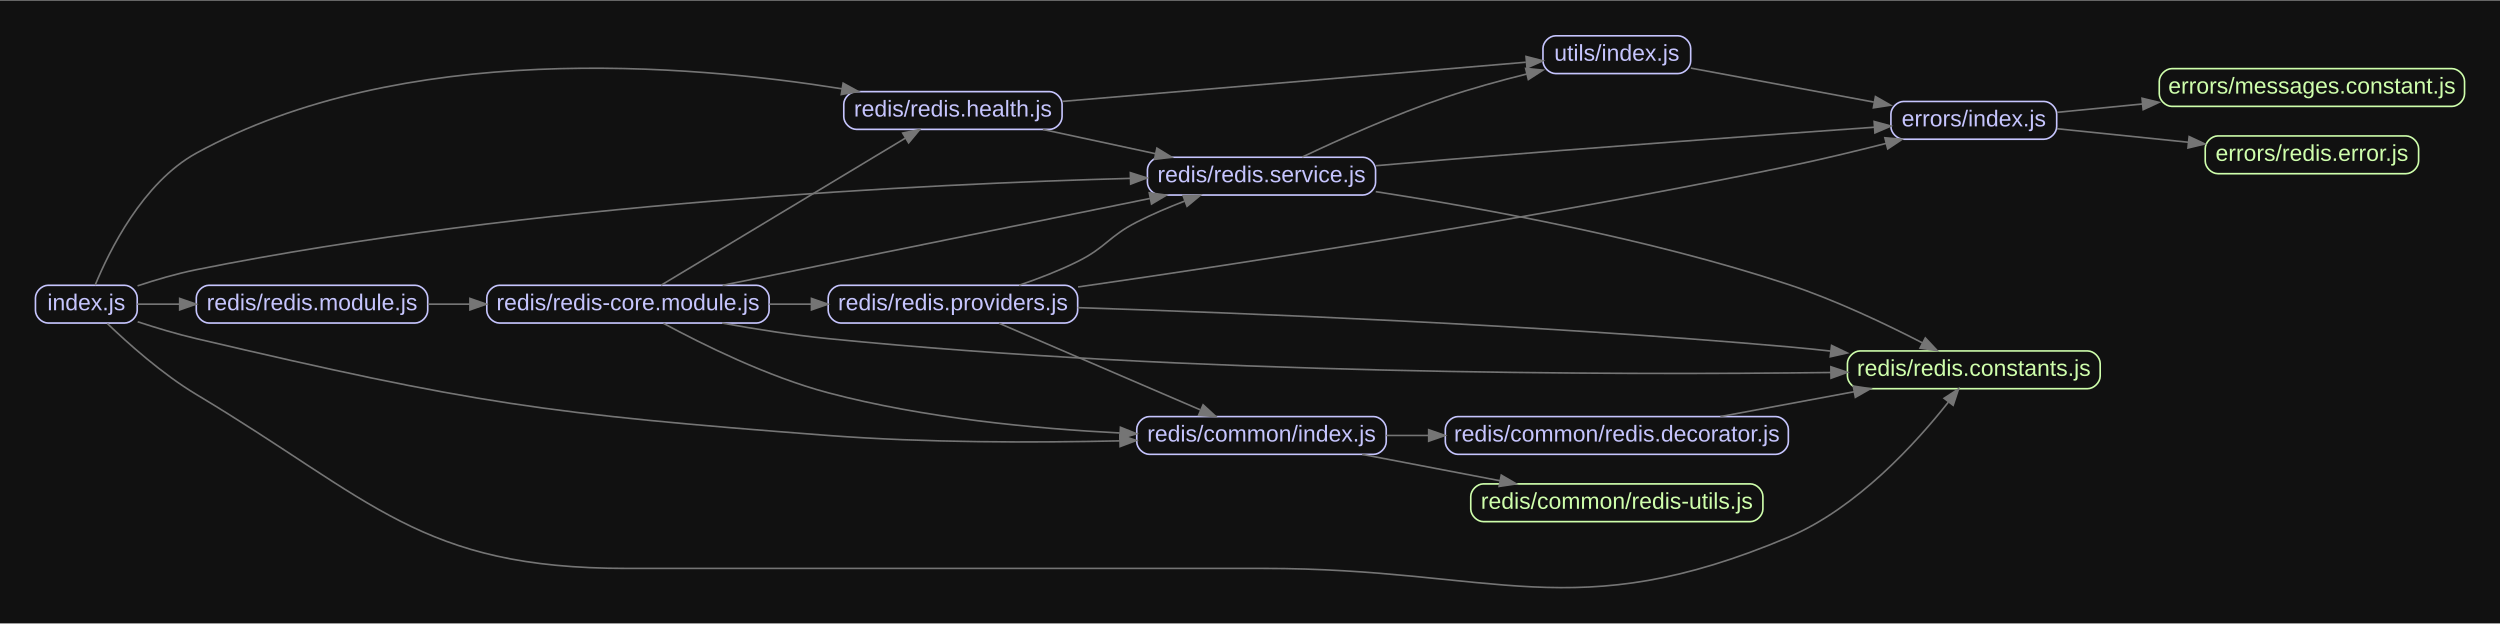
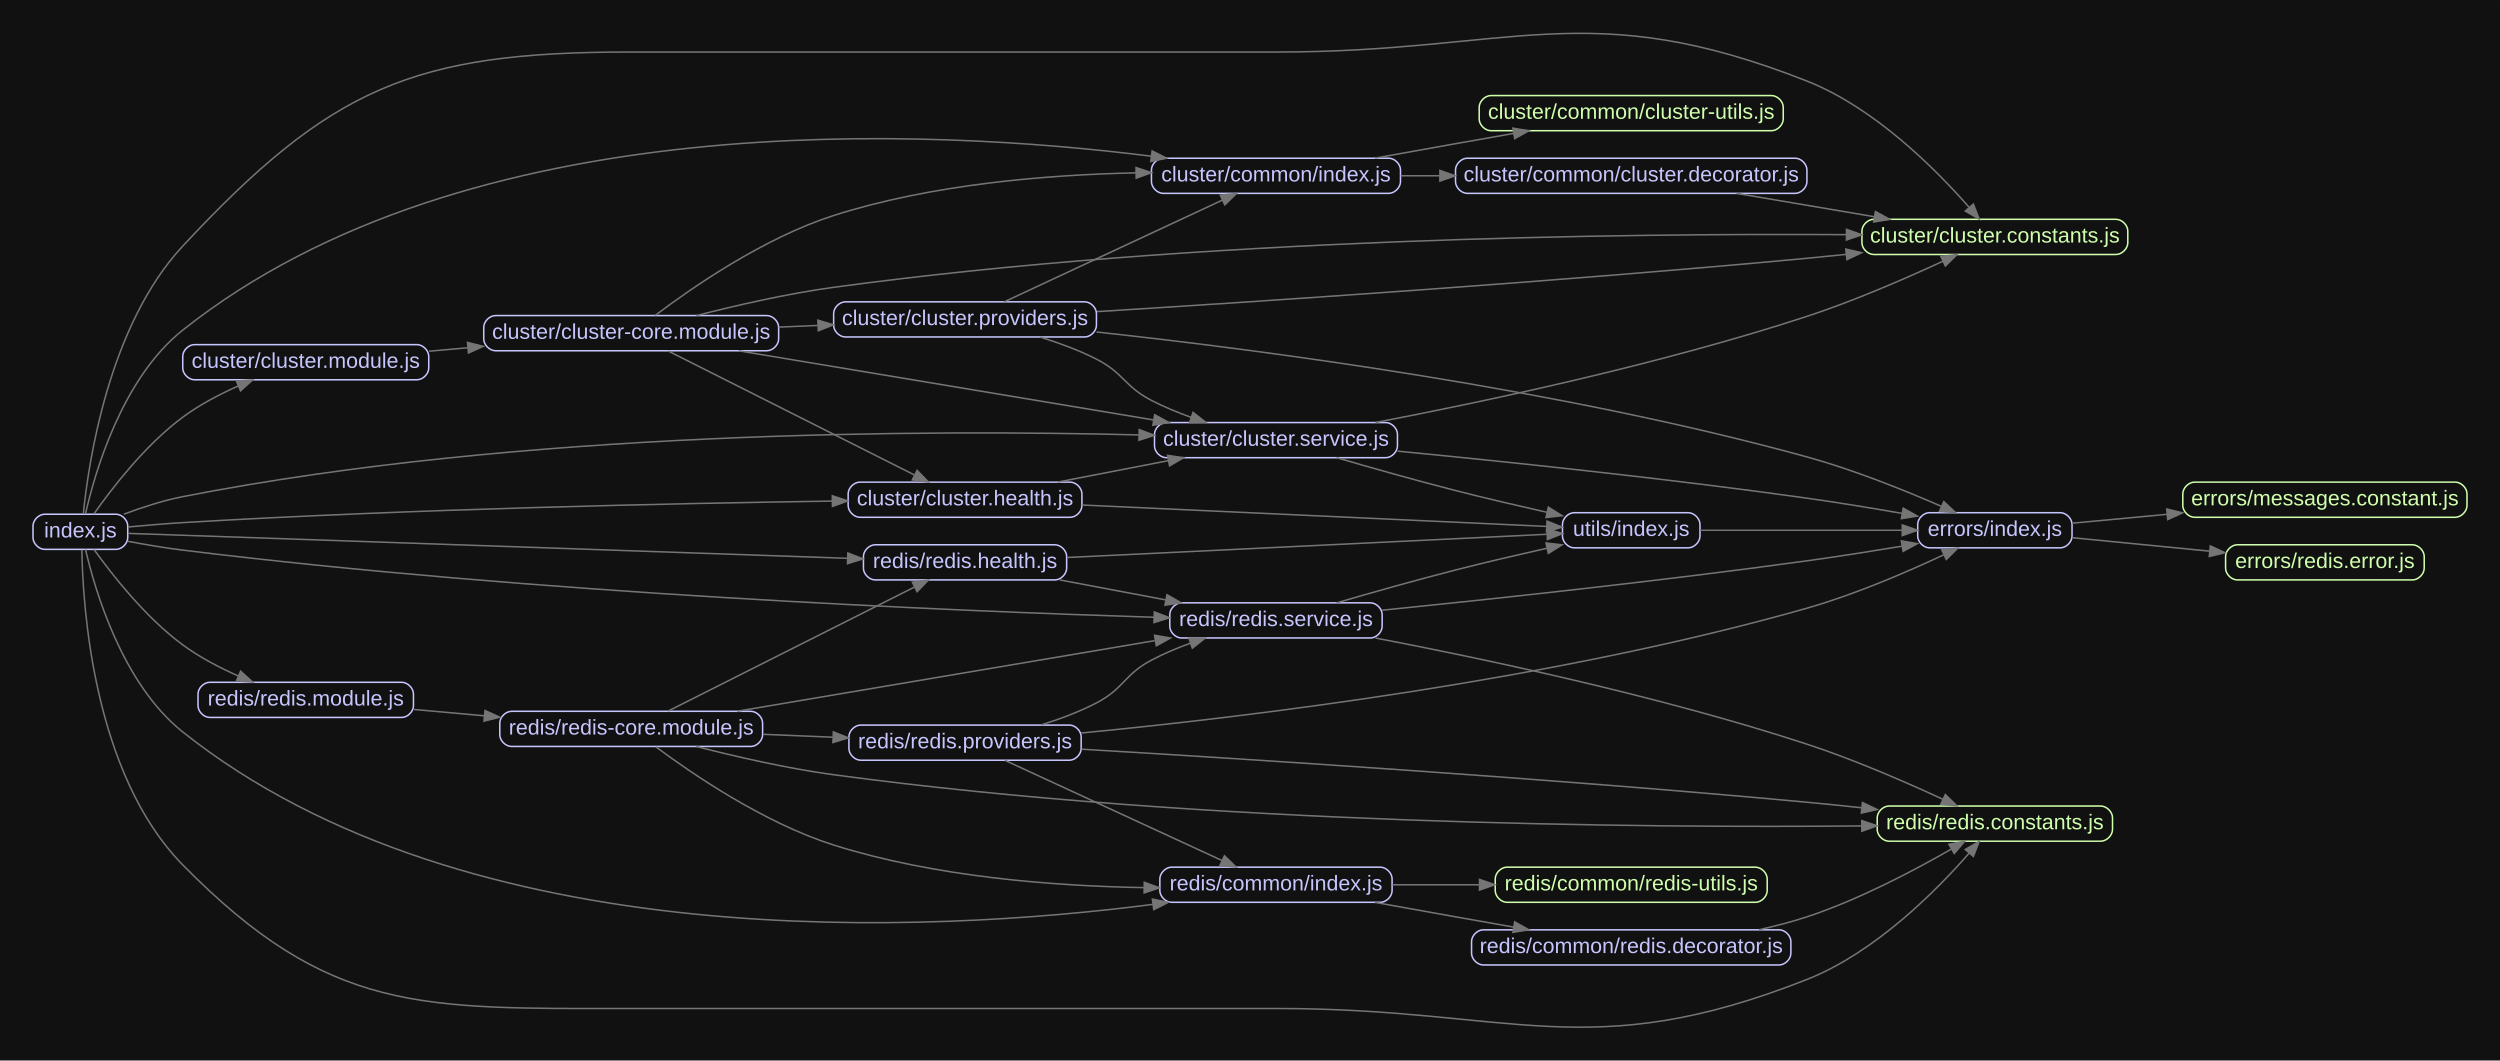
- <svg xmlns="http://www.w3.org/2000/svg" width="1523pt" height="380pt" viewBox="0.00 0.00 1523.20 379.61">
-   <g id="graph0" class="graph" transform="scale(1 1) rotate(0) translate(21.6 358.01)">
-     <polygon fill="#111111" stroke="transparent" points="-21.6,21.6 -21.6,-358.01 1501.6,-358.01 1501.6,21.6 -21.6,21.6" />
+ <svg xmlns="http://www.w3.org/2000/svg" width="1636pt" height="694pt" viewBox="0.00 0.00 1636.20 694.07">
+   <g id="graph0" class="graph" transform="scale(1 1) rotate(0) translate(21.6 672.47)">
+     <polygon fill="#111111" stroke="transparent" points="-21.6,21.6 -21.6,-672.47 1614.6,-672.47 1614.6,21.6 -21.6,21.6" />
    <g id="node1" class="node">
-       <path fill="none" stroke="#c6c5fe" d="M1223.83,-296.41C1223.83,-296.41 1138.17,-296.41 1138.17,-296.41 1134.33,-296.41 1130.5,-292.58 1130.5,-288.74 1130.5,-288.74 1130.5,-281.08 1130.5,-281.08 1130.5,-277.24 1134.33,-273.41 1138.17,-273.41 1138.17,-273.41 1223.83,-273.41 1223.83,-273.41 1227.67,-273.41 1231.5,-277.24 1231.5,-281.08 1231.5,-281.08 1231.5,-288.74 1231.5,-288.74 1231.5,-292.58 1227.67,-296.41 1223.83,-296.41" />
-       <text text-anchor="middle" x="1181" y="-281.21" font-family="Arial" font-size="14.00" fill="#c6c5fe">errors/index.js</text>
+       <path fill="none" stroke="#c6c5fe" d="M480.33,-465.93C480.33,-465.93 302.67,-465.93 302.67,-465.93 298.83,-465.93 295,-462.1 295,-458.27 295,-458.27 295,-450.6 295,-450.6 295,-446.77 298.83,-442.93 302.67,-442.93 302.67,-442.93 480.33,-442.93 480.33,-442.93 484.17,-442.93 488,-446.77 488,-450.6 488,-450.6 488,-458.27 488,-458.27 488,-462.1 484.17,-465.93 480.33,-465.93" />
+       <text text-anchor="middle" x="391.5" y="-450.73" font-family="Arial" font-size="14.00" fill="#c6c5fe">cluster/cluster-core.module.js</text>
    </g>
    <g id="node2" class="node">
-       <path fill="none" stroke="#cfffac" d="M1472.33,-316.41C1472.33,-316.41 1301.67,-316.41 1301.67,-316.41 1297.83,-316.41 1294,-312.58 1294,-308.74 1294,-308.74 1294,-301.08 1294,-301.08 1294,-297.24 1297.83,-293.41 1301.67,-293.41 1301.67,-293.41 1472.33,-293.41 1472.33,-293.41 1476.17,-293.41 1480,-297.24 1480,-301.08 1480,-301.08 1480,-308.74 1480,-308.74 1480,-312.58 1476.17,-316.41 1472.33,-316.41" />
-       <text text-anchor="middle" x="1387" y="-301.21" font-family="Arial" font-size="14.00" fill="#cfffac">errors/messages.constant.js</text>
+       <path fill="none" stroke="#cfffac" d="M1363.33,-528.93C1363.33,-528.93 1204.67,-528.93 1204.67,-528.93 1200.83,-528.93 1197,-525.1 1197,-521.27 1197,-521.27 1197,-513.6 1197,-513.6 1197,-509.77 1200.83,-505.93 1204.67,-505.93 1204.67,-505.93 1363.33,-505.93 1363.33,-505.93 1367.17,-505.93 1371,-509.77 1371,-513.6 1371,-513.6 1371,-521.27 1371,-521.27 1371,-525.1 1367.17,-528.93 1363.33,-528.93" />
+       <text text-anchor="middle" x="1284" y="-513.73" font-family="Arial" font-size="14.00" fill="#cfffac">cluster/cluster.constants.js</text>
    </g>
    <g id="edge1" class="edge">
-       <path fill="none" stroke="#757575" d="M1231.64,-289.78C1247.47,-291.33 1265.59,-293.1 1283.73,-294.88" />
-       <polygon fill="#757575" stroke="#757575" points="1283.5,-298.38 1293.8,-295.87 1284.19,-291.41 1283.5,-298.38" />
+       <path fill="none" stroke="#757575" d="M434.2,-465.94C459.88,-472.53 493.61,-480.29 524,-484.43 760.58,-516.68 1042.11,-519.82 1186.72,-518.9" />
+       <polygon fill="#757575" stroke="#757575" points="1186.91,-522.4 1196.89,-518.82 1186.86,-515.4 1186.91,-522.4" />
    </g>
    <g id="node3" class="node">
-       <path fill="none" stroke="#cfffac" d="M1444.33,-275.41C1444.33,-275.41 1329.67,-275.41 1329.67,-275.41 1325.83,-275.41 1322,-271.58 1322,-267.74 1322,-267.74 1322,-260.08 1322,-260.08 1322,-256.24 1325.83,-252.41 1329.67,-252.41 1329.67,-252.41 1444.33,-252.41 1444.33,-252.41 1448.17,-252.41 1452,-256.24 1452,-260.08 1452,-260.08 1452,-267.74 1452,-267.74 1452,-271.58 1448.17,-275.41 1444.33,-275.41" />
-       <text text-anchor="middle" x="1387" y="-260.21" font-family="Arial" font-size="14.00" fill="#cfffac">errors/redis.error.js</text>
+       <path fill="none" stroke="#c6c5fe" d="M678.83,-356.93C678.83,-356.93 541.17,-356.93 541.17,-356.93 537.33,-356.93 533.5,-353.1 533.5,-349.27 533.5,-349.27 533.5,-341.6 533.5,-341.6 533.5,-337.77 537.33,-333.93 541.17,-333.93 541.17,-333.93 678.83,-333.93 678.83,-333.93 682.67,-333.93 686.5,-337.77 686.5,-341.6 686.5,-341.6 686.5,-349.27 686.5,-349.27 686.5,-353.1 682.67,-356.93 678.83,-356.93" />
+       <text text-anchor="middle" x="610" y="-341.73" font-family="Arial" font-size="14.00" fill="#c6c5fe">cluster/cluster.health.js</text>
    </g>
    <g id="edge2" class="edge">
-       <path fill="none" stroke="#757575" d="M1231.64,-279.8C1255.7,-277.32 1285.08,-274.3 1311.73,-271.55" />
-       <polygon fill="#757575" stroke="#757575" points="1312.2,-275.02 1321.79,-270.52 1311.49,-268.06 1312.2,-275.02" />
+       <path fill="none" stroke="#757575" d="M415.67,-442.77C454.49,-423.22 532.75,-383.82 576.87,-361.61" />
+       <polygon fill="#757575" stroke="#757575" points="578.64,-364.64 586,-357.01 575.49,-358.38 578.64,-364.64" />
    </g>
    <g id="node4" class="node">
-       <path fill="none" stroke="#c6c5fe" d="M54.33,-184.41C54.33,-184.41 7.67,-184.41 7.67,-184.41 3.83,-184.41 0,-180.58 0,-176.74 0,-176.74 0,-169.08 0,-169.08 0,-165.24 3.83,-161.41 7.67,-161.41 7.67,-161.41 54.33,-161.41 54.33,-161.41 58.17,-161.41 62,-165.24 62,-169.08 62,-169.08 62,-176.74 62,-176.74 62,-180.58 58.17,-184.41 54.33,-184.41" />
-       <text text-anchor="middle" x="31" y="-169.21" font-family="Arial" font-size="14.00" fill="#c6c5fe">index.js</text>
+       <path fill="none" stroke="#c6c5fe" d="M688.33,-474.93C688.33,-474.93 531.67,-474.93 531.67,-474.93 527.83,-474.93 524,-471.1 524,-467.27 524,-467.27 524,-459.6 524,-459.6 524,-455.77 527.83,-451.93 531.67,-451.93 531.67,-451.93 688.33,-451.93 688.33,-451.93 692.17,-451.93 696,-455.77 696,-459.6 696,-459.6 696,-467.27 696,-467.27 696,-471.1 692.17,-474.93 688.33,-474.93" />
+       <text text-anchor="middle" x="610" y="-459.73" font-family="Arial" font-size="14.00" fill="#c6c5fe">cluster/cluster.providers.js</text>
+     </g>
+     <g id="edge3" class="edge">
+       <path fill="none" stroke="#757575" d="M488.09,-458.41C496.55,-458.76 505.11,-459.11 513.56,-459.47" />
+       <polygon fill="#757575" stroke="#757575" points="513.67,-462.97 523.81,-459.89 513.96,-455.98 513.67,-462.97" />
    </g>
    <g id="node5" class="node">
-       <path fill="none" stroke="#c6c5fe" d="M815.33,-104.41C815.33,-104.41 678.67,-104.41 678.67,-104.41 674.83,-104.41 671,-100.58 671,-96.74 671,-96.74 671,-89.08 671,-89.08 671,-85.24 674.83,-81.41 678.67,-81.41 678.67,-81.41 815.33,-81.41 815.33,-81.41 819.17,-81.41 823,-85.24 823,-89.08 823,-89.08 823,-96.74 823,-96.74 823,-100.58 819.17,-104.41 815.33,-104.41" />
-       <text text-anchor="middle" x="747" y="-89.21" font-family="Arial" font-size="14.00" fill="#c6c5fe">redis/common/index.js</text>
-     </g>
-     <g id="edge3" class="edge">
-       <path fill="none" stroke="#757575" d="M62.28,-162.18C73.41,-158.53 86.18,-154.68 98,-151.91 266.55,-112.43 310.39,-106.06 483,-92.91 542.22,-88.4 609.16,-88.47 660.69,-89.63" />
-       <polygon fill="#757575" stroke="#757575" points="660.7,-93.14 670.78,-89.88 660.87,-86.14 660.7,-93.14" />
+       <path fill="none" stroke="#c6c5fe" d="M885.33,-395.93C885.33,-395.93 741.67,-395.93 741.67,-395.93 737.83,-395.93 734,-392.1 734,-388.27 734,-388.27 734,-380.6 734,-380.6 734,-376.77 737.83,-372.93 741.67,-372.93 741.67,-372.93 885.33,-372.93 885.33,-372.93 889.17,-372.93 893,-376.77 893,-380.6 893,-380.6 893,-388.27 893,-388.27 893,-392.1 889.17,-395.93 885.33,-395.93" />
+       <text text-anchor="middle" x="813.5" y="-380.73" font-family="Arial" font-size="14.00" fill="#c6c5fe">cluster/cluster.service.js</text>
+     </g>
+     <g id="edge4" class="edge">
+       <path fill="none" stroke="#757575" d="M461.85,-442.87C536.44,-430.44 654.84,-410.71 733.1,-397.67" />
+       <polygon fill="#757575" stroke="#757575" points="734.1,-401.05 743.39,-395.95 732.95,-394.14 734.1,-401.05" />
    </g>
    <g id="node6" class="node">
-       <path fill="none" stroke="#cfffac" d="M1250.33,-144.41C1250.33,-144.41 1111.67,-144.41 1111.67,-144.41 1107.83,-144.41 1104,-140.58 1104,-136.74 1104,-136.74 1104,-129.08 1104,-129.08 1104,-125.24 1107.83,-121.41 1111.67,-121.41 1111.67,-121.41 1250.33,-121.41 1250.33,-121.41 1254.17,-121.41 1258,-125.24 1258,-129.08 1258,-129.08 1258,-136.74 1258,-136.74 1258,-140.58 1254.17,-144.41 1250.33,-144.41" />
-       <text text-anchor="middle" x="1181" y="-129.21" font-family="Arial" font-size="14.00" fill="#cfffac">redis/redis.constants.js</text>
-     </g>
-     <g id="edge4" class="edge">
-       <path fill="none" stroke="#757575" d="M43.78,-161.13C56.35,-149.05 77.27,-130.32 98,-117.91 205.77,-53.37 234.39,-11.91 360,-11.91 360,-11.91 360,-11.91 748,-11.91 890.47,-11.91 936.72,24.44 1068,-30.91 1109.87,-48.56 1146.24,-88.85 1165.46,-113.18" />
-       <polygon fill="#757575" stroke="#757575" points="1162.88,-115.55 1171.75,-121.35 1168.42,-111.29 1162.88,-115.55" />
+       <path fill="none" stroke="#c6c5fe" d="M887.33,-568.93C887.33,-568.93 739.67,-568.93 739.67,-568.93 735.83,-568.93 732,-565.1 732,-561.27 732,-561.27 732,-553.6 732,-553.6 732,-549.77 735.83,-545.93 739.67,-545.93 739.67,-545.93 887.33,-545.93 887.33,-545.93 891.17,-545.93 895,-549.77 895,-553.6 895,-553.6 895,-561.27 895,-561.27 895,-565.1 891.17,-568.93 887.33,-568.93" />
+       <text text-anchor="middle" x="813.5" y="-553.73" font-family="Arial" font-size="14.00" fill="#c6c5fe">cluster/common/index.js</text>
+     </g>
+     <g id="edge5" class="edge">
+       <path fill="none" stroke="#757575" d="M407.23,-466.05C430.51,-483.67 477.89,-516.67 524,-531.43 588.05,-551.94 663.9,-558.11 721.75,-559.34" />
+       <polygon fill="#757575" stroke="#757575" points="721.91,-562.84 731.97,-559.51 722.03,-555.84 721.91,-562.84" />
+     </g>
+     <g id="edge6" class="edge">
+       <path fill="none" stroke="#757575" d="M670.64,-356.98C693.38,-361.38 719.5,-366.43 743.08,-371" />
+       <polygon fill="#757575" stroke="#757575" points="742.53,-374.46 753.01,-372.92 743.86,-367.58 742.53,-374.46" />
    </g>
    <g id="node7" class="node">
-       <path fill="none" stroke="#c6c5fe" d="M617.83,-302.41C617.83,-302.41 500.17,-302.41 500.17,-302.41 496.33,-302.41 492.5,-298.58 492.5,-294.74 492.5,-294.74 492.5,-287.08 492.5,-287.08 492.5,-283.24 496.33,-279.41 500.17,-279.41 500.17,-279.41 617.83,-279.41 617.83,-279.41 621.67,-279.41 625.5,-283.24 625.5,-287.08 625.5,-287.08 625.5,-294.74 625.5,-294.74 625.5,-298.58 621.67,-302.41 617.83,-302.41" />
-       <text text-anchor="middle" x="559" y="-287.21" font-family="Arial" font-size="14.00" fill="#c6c5fe">redis/redis.health.js</text>
-     </g>
-     <g id="edge5" class="edge">
-       <path fill="none" stroke="#757575" d="M36.37,-184.51C44.77,-204.96 65.27,-246.92 98,-264.91 223.13,-333.67 397.4,-319.18 491.45,-304.11" />
-       <polygon fill="#757575" stroke="#757575" points="492.11,-307.55 501.4,-302.46 490.97,-300.64 492.11,-307.55" />
+       <path fill="none" stroke="#c6c5fe" d="M1083.33,-336.93C1083.33,-336.93 1008.67,-336.93 1008.67,-336.93 1004.83,-336.93 1001,-333.1 1001,-329.27 1001,-329.27 1001,-321.6 1001,-321.6 1001,-317.77 1004.83,-313.93 1008.67,-313.93 1008.67,-313.93 1083.33,-313.93 1083.33,-313.93 1087.17,-313.93 1091,-317.77 1091,-321.6 1091,-321.6 1091,-329.27 1091,-329.27 1091,-333.1 1087.17,-336.93 1083.33,-336.93" />
+       <text text-anchor="middle" x="1046" y="-321.73" font-family="Arial" font-size="14.00" fill="#c6c5fe">utils/index.js</text>
+     </g>
+     <g id="edge7" class="edge">
+       <path fill="none" stroke="#757575" d="M686.6,-341.95C773.35,-337.95 913.5,-331.49 990.31,-327.95" />
+       <polygon fill="#757575" stroke="#757575" points="990.89,-331.43 1000.72,-327.47 990.57,-324.44 990.89,-331.43" />
+     </g>
+     <g id="edge9" class="edge">
+       <path fill="none" stroke="#757575" d="M696.36,-468.54C804.57,-475.26 996.81,-488.05 1161,-503.43 1169.31,-504.21 1177.94,-505.08 1186.59,-505.99" />
+       <polygon fill="#757575" stroke="#757575" points="1186.42,-509.49 1196.74,-507.08 1187.17,-502.53 1186.42,-509.49" />
+     </g>
+     <g id="edge10" class="edge">
+       <path fill="none" stroke="#757575" d="M659.34,-451.81C671.63,-448.01 684.58,-443.24 696,-437.43 713.83,-428.37 714.24,-419.63 732,-410.43 740.14,-406.22 749.1,-402.51 757.99,-399.32" />
+       <polygon fill="#757575" stroke="#757575" points="759.23,-402.59 767.57,-396.05 756.97,-395.96 759.23,-402.59" />
+     </g>
+     <g id="edge11" class="edge">
+       <path fill="none" stroke="#757575" d="M635.71,-474.96C671.51,-491.66 737.94,-522.65 778.39,-541.52" />
+       <polygon fill="#757575" stroke="#757575" points="777.05,-544.76 787.59,-545.81 780.01,-538.41 777.05,-544.76" />
+     </g>
+     <g id="node9" class="node">
+       <path fill="none" stroke="#c6c5fe" d="M1326.83,-336.93C1326.83,-336.93 1241.17,-336.93 1241.17,-336.93 1237.33,-336.93 1233.5,-333.1 1233.5,-329.27 1233.5,-329.27 1233.5,-321.6 1233.5,-321.6 1233.5,-317.77 1237.33,-313.93 1241.17,-313.93 1241.17,-313.93 1326.83,-313.93 1326.83,-313.93 1330.67,-313.93 1334.5,-317.77 1334.5,-321.6 1334.5,-321.6 1334.5,-329.27 1334.5,-329.27 1334.5,-333.1 1330.67,-336.93 1326.83,-336.93" />
+       <text text-anchor="middle" x="1284" y="-321.73" font-family="Arial" font-size="14.00" fill="#c6c5fe">errors/index.js</text>
+     </g>
+     <g id="edge12" class="edge">
+       <path fill="none" stroke="#757575" d="M696.06,-455.19C805.17,-443.33 999.61,-417.84 1161,-373.43 1191.47,-365.05 1224.79,-351.64 1248.89,-341.12" />
+       <polygon fill="#757575" stroke="#757575" points="1250.57,-344.2 1258.3,-336.96 1247.74,-337.8 1250.57,-344.2" />
+     </g>
+     <g id="edge13" class="edge">
+       <path fill="none" stroke="#757575" d="M878.64,-395.97C948.89,-409.39 1064.42,-433.82 1161,-465.43 1191.91,-475.55 1225.85,-490.33 1250.07,-501.55" />
+       <polygon fill="#757575" stroke="#757575" points="1248.63,-504.74 1259.17,-505.81 1251.6,-498.4 1248.63,-504.74" />
+     </g>
+     <g id="edge15" class="edge">
+       <path fill="none" stroke="#757575" d="M853.2,-372.93C875.8,-366.34 904.93,-358.09 931,-351.43 950.42,-346.47 971.82,-341.47 990.79,-337.19" />
+       <polygon fill="#757575" stroke="#757575" points="991.76,-340.56 1000.75,-334.97 990.23,-333.73 991.76,-340.56" />
+     </g>
+     <g id="edge14" class="edge">
+       <path fill="none" stroke="#757575" d="M893.11,-377.2C963.45,-370.39 1069.31,-359.34 1161,-346.43 1181.3,-343.58 1203.41,-339.93 1223.16,-336.49" />
+       <polygon fill="#757575" stroke="#757575" points="1224.01,-339.89 1233.25,-334.71 1222.79,-333 1224.01,-339.89" />
+     </g>
+     <g id="node10" class="node">
+       <path fill="none" stroke="#cfffac" d="M1137.83,-609.93C1137.83,-609.93 954.17,-609.93 954.17,-609.93 950.33,-609.93 946.5,-606.1 946.5,-602.27 946.5,-602.27 946.5,-594.6 946.5,-594.6 946.5,-590.77 950.33,-586.93 954.17,-586.93 954.17,-586.93 1137.83,-586.93 1137.83,-586.93 1141.67,-586.93 1145.5,-590.77 1145.5,-594.6 1145.5,-594.6 1145.5,-602.27 1145.5,-602.27 1145.5,-606.1 1141.67,-609.93 1137.83,-609.93" />
+       <text text-anchor="middle" x="1046" y="-594.73" font-family="Arial" font-size="14.00" fill="#cfffac">cluster/common/cluster-utils.js</text>
+     </g>
+     <g id="edge17" class="edge">
+       <path fill="none" stroke="#757575" d="M878.28,-568.99C895.4,-572.07 913.9,-575.39 931,-578.43 943.25,-580.61 956.25,-582.91 968.92,-585.14" />
+       <polygon fill="#757575" stroke="#757575" points="968.53,-588.62 978.98,-586.9 969.74,-581.73 968.53,-588.62" />
+     </g>
+     <g id="node11" class="node">
+       <path fill="none" stroke="#c6c5fe" d="M1153.33,-568.93C1153.33,-568.93 938.67,-568.93 938.67,-568.93 934.83,-568.93 931,-565.1 931,-561.27 931,-561.27 931,-553.6 931,-553.6 931,-549.77 934.83,-545.93 938.67,-545.93 938.67,-545.93 1153.33,-545.93 1153.33,-545.93 1157.17,-545.93 1161,-549.77 1161,-553.6 1161,-553.6 1161,-561.27 1161,-561.27 1161,-565.1 1157.17,-568.93 1153.33,-568.93" />
+       <text text-anchor="middle" x="1046" y="-553.73" font-family="Arial" font-size="14.00" fill="#c6c5fe">cluster/common/cluster.decorator.js</text>
+     </g>
+     <g id="edge18" class="edge">
+       <path fill="none" stroke="#757575" d="M895.12,-557.43C903.42,-557.43 911.99,-557.43 920.63,-557.43" />
+       <polygon fill="#757575" stroke="#757575" points="920.79,-560.93 930.79,-557.43 920.79,-553.93 920.79,-560.93" />
+     </g>
+     <g id="edge49" class="edge">
+       <path fill="none" stroke="#757575" d="M1091.11,-325.43C1128.38,-325.43 1182.1,-325.43 1223.22,-325.43" />
+       <polygon fill="#757575" stroke="#757575" points="1223.39,-328.93 1233.39,-325.43 1223.39,-321.93 1223.39,-328.93" />
    </g>
    <g id="node8" class="node">
-       <path fill="none" stroke="#c6c5fe" d="M231.33,-184.41C231.33,-184.41 105.67,-184.41 105.67,-184.41 101.83,-184.41 98,-180.58 98,-176.74 98,-176.74 98,-169.08 98,-169.08 98,-165.24 101.83,-161.41 105.67,-161.41 105.67,-161.41 231.33,-161.41 231.33,-161.41 235.17,-161.41 239,-165.24 239,-169.08 239,-169.08 239,-176.74 239,-176.74 239,-180.58 235.17,-184.41 231.33,-184.41" />
-       <text text-anchor="middle" x="168.5" y="-169.21" font-family="Arial" font-size="14.00" fill="#c6c5fe">redis/redis.module.js</text>
-     </g>
-     <g id="edge6" class="edge">
-       <path fill="none" stroke="#757575" d="M62.07,-172.91C69.83,-172.91 78.56,-172.91 87.59,-172.91" />
-       <polygon fill="#757575" stroke="#757575" points="87.87,-176.41 97.87,-172.91 87.87,-169.41 87.87,-176.41" />
-     </g>
-     <g id="node9" class="node">
-       <path fill="none" stroke="#c6c5fe" d="M808.83,-262.41C808.83,-262.41 685.17,-262.41 685.17,-262.41 681.33,-262.41 677.5,-258.58 677.5,-254.74 677.5,-254.74 677.5,-247.08 677.5,-247.08 677.5,-243.24 681.33,-239.41 685.17,-239.41 685.17,-239.41 808.83,-239.41 808.83,-239.41 812.67,-239.41 816.5,-243.24 816.5,-247.08 816.5,-247.08 816.5,-254.74 816.5,-254.74 816.5,-258.58 812.67,-262.41 808.83,-262.41" />
-       <text text-anchor="middle" x="747" y="-247.21" font-family="Arial" font-size="14.00" fill="#c6c5fe">redis/redis.service.js</text>
-     </g>
-     <g id="edge7" class="edge">
-       <path fill="none" stroke="#757575" d="M62.19,-184.06C73.31,-187.75 86.09,-191.52 98,-193.91 300.48,-234.51 544.32,-246.19 667.12,-249.55" />
-       <polygon fill="#757575" stroke="#757575" points="667.1,-253.05 677.19,-249.82 667.29,-246.05 667.1,-253.05" />
-     </g>
-     <g id="node10" class="node">
-       <path fill="none" stroke="#cfffac" d="M1044.83,-63.41C1044.83,-63.41 882.17,-63.41 882.17,-63.41 878.33,-63.41 874.5,-59.58 874.5,-55.74 874.5,-55.74 874.5,-48.08 874.5,-48.08 874.5,-44.24 878.33,-40.41 882.17,-40.41 882.17,-40.41 1044.83,-40.41 1044.83,-40.41 1048.67,-40.41 1052.5,-44.24 1052.5,-48.08 1052.5,-48.08 1052.5,-55.74 1052.5,-55.74 1052.5,-59.58 1048.67,-63.41 1044.83,-63.41" />
-       <text text-anchor="middle" x="963.5" y="-48.21" font-family="Arial" font-size="14.00" fill="#cfffac">redis/common/redis-utils.js</text>
+       <path fill="none" stroke="#c6c5fe" d="M251.33,-446.93C251.33,-446.93 105.67,-446.93 105.67,-446.93 101.83,-446.93 98,-443.1 98,-439.27 98,-439.27 98,-431.6 98,-431.6 98,-427.77 101.83,-423.93 105.67,-423.93 105.67,-423.93 251.33,-423.93 251.33,-423.93 255.17,-423.93 259,-427.77 259,-431.6 259,-431.6 259,-439.27 259,-439.27 259,-443.1 255.17,-446.93 251.33,-446.93" />
+       <text text-anchor="middle" x="178.5" y="-431.73" font-family="Arial" font-size="14.00" fill="#c6c5fe">cluster/cluster.module.js</text>
    </g>
    <g id="edge8" class="edge">
-       <path fill="none" stroke="#757575" d="M808.32,-81.38C834.48,-76.38 865.27,-70.49 892.43,-65.3" />
-       <polygon fill="#757575" stroke="#757575" points="893.1,-68.74 902.26,-63.42 891.78,-61.86 893.1,-68.74" />
-     </g>
-     <g id="node11" class="node">
-       <path fill="none" stroke="#c6c5fe" d="M1060.33,-104.41C1060.33,-104.41 866.67,-104.41 866.67,-104.41 862.83,-104.41 859,-100.58 859,-96.74 859,-96.74 859,-89.08 859,-89.08 859,-85.24 862.83,-81.41 866.67,-81.41 866.67,-81.41 1060.33,-81.41 1060.33,-81.41 1064.17,-81.41 1068,-85.24 1068,-89.08 1068,-89.08 1068,-96.74 1068,-96.74 1068,-100.58 1064.17,-104.41 1060.33,-104.41" />
-       <text text-anchor="middle" x="963.5" y="-89.21" font-family="Arial" font-size="14.00" fill="#c6c5fe">redis/common/redis.decorator.js</text>
-     </g>
-     <g id="edge9" class="edge">
-       <path fill="none" stroke="#757575" d="M823.02,-92.91C831.36,-92.91 839.98,-92.91 848.66,-92.91" />
-       <polygon fill="#757575" stroke="#757575" points="848.86,-96.41 858.86,-92.91 848.86,-89.41 848.86,-96.41" />
+       <path fill="none" stroke="#757575" d="M259.27,-442.62C267.57,-443.36 276.1,-444.13 284.64,-444.9" />
+       <polygon fill="#757575" stroke="#757575" points="284.37,-448.39 294.64,-445.8 285,-441.42 284.37,-448.39" />
+     </g>
+     <g id="node12" class="node">
+       <path fill="none" stroke="#cfffac" d="M1585.33,-356.93C1585.33,-356.93 1414.67,-356.93 1414.67,-356.93 1410.83,-356.93 1407,-353.1 1407,-349.27 1407,-349.27 1407,-341.6 1407,-341.6 1407,-337.77 1410.83,-333.93 1414.67,-333.93 1414.67,-333.93 1585.33,-333.93 1585.33,-333.93 1589.17,-333.93 1593,-337.77 1593,-341.6 1593,-341.6 1593,-349.27 1593,-349.27 1593,-353.1 1589.17,-356.93 1585.33,-356.93" />
+       <text text-anchor="middle" x="1500" y="-341.73" font-family="Arial" font-size="14.00" fill="#cfffac">errors/messages.constant.js</text>
+     </g>
+     <g id="edge19" class="edge">
+       <path fill="none" stroke="#757575" d="M1334.63,-330.07C1353.18,-331.81 1374.99,-333.84 1396.56,-335.86" />
+       <polygon fill="#757575" stroke="#757575" points="1396.49,-339.37 1406.77,-336.81 1397.14,-332.4 1396.49,-339.37" />
+     </g>
+     <g id="node13" class="node">
+       <path fill="none" stroke="#cfffac" d="M1557.33,-315.93C1557.33,-315.93 1442.67,-315.93 1442.67,-315.93 1438.83,-315.93 1435,-312.1 1435,-308.27 1435,-308.27 1435,-300.6 1435,-300.6 1435,-296.77 1438.83,-292.93 1442.67,-292.93 1442.67,-292.93 1557.33,-292.93 1557.33,-292.93 1561.17,-292.93 1565,-296.77 1565,-300.6 1565,-300.6 1565,-308.27 1565,-308.27 1565,-312.1 1561.17,-315.93 1557.33,-315.93" />
+       <text text-anchor="middle" x="1500" y="-300.73" font-family="Arial" font-size="14.00" fill="#cfffac">errors/redis.error.js</text>
+     </g>
+     <g id="edge20" class="edge">
+       <path fill="none" stroke="#757575" d="M1334.63,-320.56C1361.25,-317.95 1394.6,-314.68 1424.28,-311.77" />
+       <polygon fill="#757575" stroke="#757575" points="1425,-315.21 1434.61,-310.75 1424.32,-308.25 1425,-315.21" />
    </g>
    <g id="edge16" class="edge">
-       <path fill="none" stroke="#757575" d="M613.8,-279.34C635.2,-274.74 659.99,-269.41 682.28,-264.61" />
-       <polygon fill="#757575" stroke="#757575" points="683.28,-267.98 692.32,-262.45 681.81,-261.13 683.28,-267.98" />
+       <path fill="none" stroke="#757575" d="M1114.94,-545.92C1143.08,-541.15 1175.88,-535.59 1205,-530.65" />
+       <polygon fill="#757575" stroke="#757575" points="1205.85,-534.06 1215.13,-528.94 1204.68,-527.16 1205.85,-534.06" />
    </g>
    <g id="node14" class="node">
-       <path fill="none" stroke="#c6c5fe" d="M1000.83,-336.41C1000.83,-336.41 926.17,-336.41 926.17,-336.41 922.33,-336.41 918.5,-332.58 918.5,-328.74 918.5,-328.74 918.5,-321.08 918.5,-321.08 918.5,-317.24 922.33,-313.41 926.17,-313.41 926.17,-313.41 1000.83,-313.41 1000.83,-313.41 1004.67,-313.41 1008.5,-317.24 1008.5,-321.08 1008.5,-321.08 1008.5,-328.74 1008.5,-328.74 1008.5,-332.58 1004.67,-336.41 1000.83,-336.41" />
-       <text text-anchor="middle" x="963.5" y="-321.21" font-family="Arial" font-size="14.00" fill="#c6c5fe">utils/index.js</text>
-     </g>
-     <g id="edge17" class="edge">
-       <path fill="none" stroke="#757575" d="M625.56,-296.45C704.23,-303.09 834.66,-314.11 908.03,-320.31" />
-       <polygon fill="#757575" stroke="#757575" points="908.17,-323.83 918.43,-321.19 908.76,-316.86 908.17,-323.83" />
-     </g>
-     <g id="node12" class="node">
-       <path fill="none" stroke="#c6c5fe" d="M439.33,-184.41C439.33,-184.41 282.67,-184.41 282.67,-184.41 278.83,-184.41 275,-180.58 275,-176.74 275,-176.74 275,-169.08 275,-169.08 275,-165.24 278.83,-161.41 282.67,-161.41 282.67,-161.41 439.33,-161.41 439.33,-161.41 443.17,-161.41 447,-165.24 447,-169.08 447,-169.08 447,-176.74 447,-176.74 447,-180.58 443.17,-184.41 439.33,-184.41" />
-       <text text-anchor="middle" x="361" y="-169.21" font-family="Arial" font-size="14.00" fill="#c6c5fe">redis/redis-core.module.js</text>
-     </g>
-     <g id="edge18" class="edge">
-       <path fill="none" stroke="#757575" d="M239.08,-172.91C247.41,-172.91 256.02,-172.91 264.63,-172.91" />
-       <polygon fill="#757575" stroke="#757575" points="264.72,-176.41 274.72,-172.91 264.72,-169.41 264.72,-176.41" />
+       <path fill="none" stroke="#c6c5fe" d="M54.33,-335.93C54.33,-335.93 7.67,-335.93 7.67,-335.93 3.83,-335.93 0,-332.1 0,-328.27 0,-328.27 0,-320.6 0,-320.6 0,-316.77 3.83,-312.93 7.67,-312.93 7.67,-312.93 54.33,-312.93 54.33,-312.93 58.17,-312.93 62,-316.77 62,-320.6 62,-320.6 62,-328.27 62,-328.27 62,-332.1 58.17,-335.93 54.33,-335.93" />
+       <text text-anchor="middle" x="31" y="-320.73" font-family="Arial" font-size="14.00" fill="#c6c5fe">index.js</text>
+     </g>
+     <g id="edge21" class="edge">
+       <path fill="none" stroke="#757575" d="M32.94,-336.17C36.12,-368.34 49.18,-459.05 98,-511.43 194.63,-615.11 248.78,-638.43 390.5,-638.43 390.5,-638.43 390.5,-638.43 814.5,-638.43 968.73,-638.43 1017.52,-676 1161,-619.43 1205.57,-601.86 1245.78,-561.24 1267.05,-536.89" />
+       <polygon fill="#757575" stroke="#757575" points="1269.94,-538.91 1273.77,-529.03 1264.61,-534.36 1269.94,-538.91" />
+     </g>
+     <g id="edge22" class="edge">
+       <path fill="none" stroke="#757575" d="M62.2,-327.57C73.43,-328.63 86.29,-329.73 98,-330.43 247.25,-339.4 421.35,-343.06 522.97,-344.52" />
+       <polygon fill="#757575" stroke="#757575" points="523.13,-348.02 533.18,-344.66 523.23,-341.02 523.13,-348.02" />
+     </g>
+     <g id="edge24" class="edge">
+       <path fill="none" stroke="#757575" d="M59.45,-335.96C71.13,-340.34 85.02,-344.89 98,-347.43 319.85,-390.91 587.41,-391.27 723.54,-387.84" />
+       <polygon fill="#757575" stroke="#757575" points="724,-391.33 733.91,-387.57 723.82,-384.34 724,-391.33" />
+     </g>
+     <g id="edge25" class="edge">
+       <path fill="none" stroke="#757575" d="M34.33,-336.04C40.16,-361.93 57.87,-424.57 98,-456.43 284.47,-604.5 587.9,-588.38 731.83,-570.25" />
+       <polygon fill="#757575" stroke="#757575" points="732.45,-573.7 741.91,-568.94 731.55,-566.76 732.45,-573.7" />
    </g>
    <g id="edge23" class="edge">
-       <path fill="none" stroke="#757575" d="M816.67,-257.26C830.67,-258.51 845.31,-259.78 859,-260.91 950.2,-268.43 1056.05,-276.14 1120.51,-280.73" />
-       <polygon fill="#757575" stroke="#757575" points="1120.27,-284.22 1130.49,-281.44 1120.76,-277.24 1120.27,-284.22" />
-     </g>
-     <g id="edge24" class="edge">
-       <path fill="none" stroke="#757575" d="M816.62,-241.46C882.24,-231.34 983.44,-212.84 1068,-184.91 1096.68,-175.44 1127.71,-160.64 1149.82,-149.25" />
-       <polygon fill="#757575" stroke="#757575" points="1151.47,-152.34 1158.72,-144.6 1148.23,-146.13 1151.47,-152.34" />
-     </g>
-     <g id="edge25" class="edge">
-       <path fill="none" stroke="#757575" d="M771.81,-262.54C793.99,-273.06 828.18,-288.45 859,-298.91 874.91,-304.31 892.53,-309.14 908.66,-313.14" />
-       <polygon fill="#757575" stroke="#757575" points="907.94,-316.56 918.48,-315.51 909.59,-309.76 907.94,-316.56" />
-     </g>
-     <g id="edge10" class="edge">
-       <path fill="none" stroke="#757575" d="M1026.54,-104.42C1052.01,-109.15 1081.66,-114.66 1108.07,-119.56" />
-       <polygon fill="#757575" stroke="#757575" points="1107.55,-123.02 1118.02,-121.4 1108.83,-116.14 1107.55,-123.02" />
-     </g>
-     <g id="edge11" class="edge">
-       <path fill="none" stroke="#757575" d="M382.66,-161.21C406.17,-148.49 446.09,-128.69 483,-118.91 541.11,-103.5 608.62,-97.06 660.7,-94.43" />
-       <polygon fill="#757575" stroke="#757575" points="661.07,-97.92 670.9,-93.96 660.75,-90.93 661.07,-97.92" />
-     </g>
-     <g id="edge12" class="edge">
-       <path fill="none" stroke="#757575" d="M418.4,-161.38C438.68,-157.7 461.78,-154.03 483,-151.91 702.23,-130.01 962.05,-129.65 1093.92,-131.27" />
-       <polygon fill="#757575" stroke="#757575" points="1093.92,-134.77 1103.97,-131.4 1094.01,-127.77 1093.92,-134.77" />
-     </g>
-     <g id="edge13" class="edge">
-       <path fill="none" stroke="#757575" d="M381.15,-184.44C415.91,-205.37 489.53,-249.69 529.96,-274.03" />
-       <polygon fill="#757575" stroke="#757575" points="528.4,-277.17 538.77,-279.33 532.01,-271.18 528.4,-277.17" />
-     </g>
-     <g id="edge15" class="edge">
-       <path fill="none" stroke="#757575" d="M418.66,-184.42C488,-198.5 605.26,-222.32 679,-237.3" />
-       <polygon fill="#757575" stroke="#757575" points="678.61,-240.79 689.11,-239.35 680,-233.93 678.61,-240.79" />
-     </g>
-     <g id="node13" class="node">
-       <path fill="none" stroke="#c6c5fe" d="M627.33,-184.41C627.33,-184.41 490.67,-184.41 490.67,-184.41 486.83,-184.41 483,-180.58 483,-176.74 483,-176.74 483,-169.08 483,-169.08 483,-165.24 486.83,-161.41 490.67,-161.41 490.67,-161.41 627.33,-161.41 627.33,-161.41 631.17,-161.41 635,-165.24 635,-169.08 635,-169.08 635,-176.74 635,-176.74 635,-180.58 631.17,-184.41 627.33,-184.41" />
-       <text text-anchor="middle" x="559" y="-169.21" font-family="Arial" font-size="14.00" fill="#c6c5fe">redis/redis.providers.js</text>
-     </g>
-     <g id="edge14" class="edge">
-       <path fill="none" stroke="#757575" d="M447.11,-172.91C455.56,-172.91 464.14,-172.91 472.59,-172.91" />
-       <polygon fill="#757575" stroke="#757575" points="472.81,-176.41 482.81,-172.91 472.81,-169.41 472.81,-176.41" />
-     </g>
-     <g id="edge19" class="edge">
-       <path fill="none" stroke="#757575" d="M635.24,-183.4C734.71,-197.72 915.26,-225.24 1068,-256.91 1087.55,-260.96 1108.84,-266.1 1127.56,-270.86" />
-       <polygon fill="#757575" stroke="#757575" points="1126.82,-274.29 1137.37,-273.39 1128.56,-267.51 1126.82,-274.29" />
-     </g>
-     <g id="edge20" class="edge">
-       <path fill="none" stroke="#757575" d="M587.05,-161.28C619.37,-147.37 673.6,-124.05 709.59,-108.57" />
-       <polygon fill="#757575" stroke="#757575" points="711.42,-111.59 719.22,-104.43 708.65,-105.16 711.42,-111.59" />
-     </g>
-     <g id="edge21" class="edge">
-       <path fill="none" stroke="#757575" d="M635,-170.79C734.22,-167.59 914.49,-160.41 1068,-146.91 1076.35,-146.17 1085.03,-145.29 1093.71,-144.34" />
-       <polygon fill="#757575" stroke="#757575" points="1094.33,-147.79 1103.87,-143.19 1093.54,-140.84 1094.33,-147.79" />
-     </g>
-     <g id="edge22" class="edge">
-       <path fill="none" stroke="#757575" d="M599.31,-184.44C611.04,-188.43 623.77,-193.33 635,-198.91 652.22,-207.46 653.88,-214.15 671,-222.91 680.19,-227.61 690.36,-231.93 700.16,-235.71" />
-       <polygon fill="#757575" stroke="#757575" points="699.2,-239.09 709.8,-239.3 701.65,-232.53 699.2,-239.09" />
+       <path fill="none" stroke="#757575" d="M39.74,-335.96C50.97,-351.98 73.18,-381.07 98,-399.43 108.97,-407.55 122.05,-414.41 134.41,-419.89" />
+       <polygon fill="#757575" stroke="#757575" points="133.1,-423.14 143.68,-423.82 135.83,-416.7 133.1,-423.14" />
+     </g>
+     <g id="node15" class="node">
+       <path fill="none" stroke="#c6c5fe" d="M881.83,-104.93C881.83,-104.93 745.17,-104.93 745.17,-104.93 741.33,-104.93 737.5,-101.1 737.5,-97.27 737.5,-97.27 737.5,-89.6 737.5,-89.6 737.5,-85.77 741.33,-81.93 745.17,-81.93 745.17,-81.93 881.83,-81.93 881.83,-81.93 885.67,-81.93 889.5,-85.77 889.5,-89.6 889.5,-89.6 889.5,-97.27 889.5,-97.27 889.5,-101.1 885.67,-104.93 881.83,-104.93" />
+       <text text-anchor="middle" x="813.5" y="-89.73" font-family="Arial" font-size="14.00" fill="#c6c5fe">redis/common/index.js</text>
    </g>
    <g id="edge26" class="edge">
-       <path fill="none" stroke="#757575" d="M1008.63,-316.72C1040.8,-310.75 1084.75,-302.59 1120.08,-296.03" />
-       <polygon fill="#757575" stroke="#757575" points="1121.08,-299.4 1130.28,-294.14 1119.81,-292.52 1121.08,-299.4" />
+       <path fill="none" stroke="#757575" d="M34.37,-312.92C40.28,-287.26 58.13,-225.13 98,-193.43 284.81,-44.89 589.39,-62.08 732.91,-80.57" />
+       <polygon fill="#757575" stroke="#757575" points="732.59,-84.06 742.96,-81.9 733.51,-77.12 732.59,-84.06" />
+     </g>
+     <g id="node16" class="node">
+       <path fill="none" stroke="#cfffac" d="M1353.33,-144.93C1353.33,-144.93 1214.67,-144.93 1214.67,-144.93 1210.83,-144.93 1207,-141.1 1207,-137.27 1207,-137.27 1207,-129.6 1207,-129.6 1207,-125.77 1210.83,-121.93 1214.67,-121.93 1214.67,-121.93 1353.33,-121.93 1353.33,-121.93 1357.17,-121.93 1361,-125.77 1361,-129.6 1361,-129.6 1361,-137.27 1361,-137.27 1361,-141.1 1357.17,-144.93 1353.33,-144.93" />
+       <text text-anchor="middle" x="1284" y="-129.73" font-family="Arial" font-size="14.00" fill="#cfffac">redis/redis.constants.js</text>
+     </g>
+     <g id="edge27" class="edge">
+       <path fill="none" stroke="#757575" d="M31.97,-312.62C32.53,-276.48 39.23,-166.21 98,-106.43 193.73,-9.06 253.95,-12.43 390.5,-12.43 390.5,-12.43 390.5,-12.43 814.5,-12.43 968.73,-12.43 1017.52,25.14 1161,-31.43 1205.57,-49.01 1245.78,-89.63 1267.05,-113.97" />
+       <polygon fill="#757575" stroke="#757575" points="1264.61,-116.5 1273.77,-121.84 1269.94,-111.96 1264.61,-116.5" />
+     </g>
+     <g id="node17" class="node">
+       <path fill="none" stroke="#c6c5fe" d="M668.83,-315.93C668.83,-315.93 551.17,-315.93 551.17,-315.93 547.33,-315.93 543.5,-312.1 543.5,-308.27 543.5,-308.27 543.5,-300.6 543.5,-300.6 543.5,-296.77 547.33,-292.93 551.17,-292.93 551.17,-292.93 668.83,-292.93 668.83,-292.93 672.67,-292.93 676.5,-296.77 676.5,-300.6 676.5,-300.6 676.5,-308.27 676.5,-308.27 676.5,-312.1 672.67,-315.93 668.83,-315.93" />
+       <text text-anchor="middle" x="610" y="-300.73" font-family="Arial" font-size="14.00" fill="#c6c5fe">redis/redis.health.js</text>
+     </g>
+     <g id="edge28" class="edge">
+       <path fill="none" stroke="#757575" d="M62.21,-323.39C149.58,-320.36 404.49,-311.52 533.03,-307.07" />
+       <polygon fill="#757575" stroke="#757575" points="533.31,-310.56 543.19,-306.71 533.07,-303.56 533.31,-310.56" />
+     </g>
+     <g id="node18" class="node">
+       <path fill="none" stroke="#c6c5fe" d="M241.33,-225.93C241.33,-225.93 115.67,-225.93 115.67,-225.93 111.83,-225.93 108,-222.1 108,-218.27 108,-218.27 108,-210.6 108,-210.6 108,-206.77 111.83,-202.93 115.67,-202.93 115.67,-202.93 241.33,-202.93 241.33,-202.93 245.17,-202.93 249,-206.77 249,-210.6 249,-210.6 249,-218.27 249,-218.27 249,-222.1 245.17,-225.93 241.33,-225.93" />
+       <text text-anchor="middle" x="178.5" y="-210.73" font-family="Arial" font-size="14.00" fill="#c6c5fe">redis/redis.module.js</text>
+     </g>
+     <g id="edge29" class="edge">
+       <path fill="none" stroke="#757575" d="M39.96,-312.8C51.3,-296.95 73.45,-268.48 98,-250.43 108.99,-242.35 122.09,-235.5 134.45,-230.02" />
+       <polygon fill="#757575" stroke="#757575" points="135.87,-233.22 143.71,-226.09 133.14,-226.77 135.87,-233.22" />
+     </g>
+     <g id="node19" class="node">
+       <path fill="none" stroke="#c6c5fe" d="M875.33,-277.93C875.33,-277.93 751.67,-277.93 751.67,-277.93 747.83,-277.93 744,-274.1 744,-270.27 744,-270.27 744,-262.6 744,-262.6 744,-258.77 747.83,-254.93 751.67,-254.93 751.67,-254.93 875.33,-254.93 875.33,-254.93 879.17,-254.93 883,-258.77 883,-262.6 883,-262.6 883,-270.27 883,-270.27 883,-274.1 879.17,-277.93 875.33,-277.93" />
+       <text text-anchor="middle" x="813.5" y="-262.73" font-family="Arial" font-size="14.00" fill="#c6c5fe">redis/redis.service.js</text>
+     </g>
+     <g id="edge30" class="edge">
+       <path fill="none" stroke="#757575" d="M62.12,-318.21C73.34,-316.09 86.21,-313.89 98,-312.43 327.95,-284.07 601.82,-272.62 733.76,-268.49" />
+       <polygon fill="#757575" stroke="#757575" points="733.89,-271.99 743.78,-268.19 733.67,-265 733.89,-271.99" />
+     </g>
+     <g id="node20" class="node">
+       <path fill="none" stroke="#cfffac" d="M1127.33,-104.93C1127.33,-104.93 964.67,-104.93 964.67,-104.93 960.83,-104.93 957,-101.1 957,-97.27 957,-97.27 957,-89.6 957,-89.6 957,-85.77 960.83,-81.93 964.67,-81.93 964.67,-81.93 1127.33,-81.93 1127.33,-81.93 1131.17,-81.93 1135,-85.77 1135,-89.6 1135,-89.6 1135,-97.27 1135,-97.27 1135,-101.1 1131.17,-104.93 1127.33,-104.93" />
+       <text text-anchor="middle" x="1046" y="-89.73" font-family="Arial" font-size="14.00" fill="#cfffac">redis/common/redis-utils.js</text>
+     </g>
+     <g id="edge31" class="edge">
+       <path fill="none" stroke="#757575" d="M889.66,-93.43C907.81,-93.43 927.48,-93.43 946.52,-93.43" />
+       <polygon fill="#757575" stroke="#757575" points="946.71,-96.93 956.71,-93.43 946.71,-89.93 946.71,-96.93" />
+     </g>
+     <g id="node21" class="node">
+       <path fill="none" stroke="#c6c5fe" d="M1142.83,-63.93C1142.83,-63.93 949.17,-63.93 949.17,-63.93 945.33,-63.93 941.5,-60.1 941.5,-56.27 941.5,-56.27 941.5,-48.6 941.5,-48.6 941.5,-44.77 945.33,-40.93 949.17,-40.93 949.17,-40.93 1142.83,-40.93 1142.83,-40.93 1146.67,-40.93 1150.5,-44.77 1150.5,-48.6 1150.5,-48.6 1150.5,-56.27 1150.5,-56.27 1150.5,-60.1 1146.67,-63.93 1142.83,-63.93" />
+       <text text-anchor="middle" x="1046" y="-48.73" font-family="Arial" font-size="14.00" fill="#c6c5fe">redis/common/redis.decorator.js</text>
+     </g>
+     <g id="edge32" class="edge">
+       <path fill="none" stroke="#757575" d="M878.28,-81.88C895.4,-78.8 913.9,-75.47 931,-72.43 943.25,-70.25 956.25,-67.96 968.92,-65.73" />
+       <polygon fill="#757575" stroke="#757575" points="969.74,-69.14 978.98,-63.96 968.53,-62.25 969.74,-69.14" />
+     </g>
+     <g id="edge40" class="edge">
+       <path fill="none" stroke="#757575" d="M676.92,-307.62C762.7,-311.77 911.02,-318.95 990.68,-322.8" />
+       <polygon fill="#757575" stroke="#757575" points="990.82,-326.32 1000.98,-323.3 991.16,-319.32 990.82,-326.32" />
+     </g>
+     <g id="edge39" class="edge">
+       <path fill="none" stroke="#757575" d="M672,-292.93C693.9,-288.8 718.78,-284.11 741.45,-279.83" />
+       <polygon fill="#757575" stroke="#757575" points="742.18,-283.26 751.36,-277.96 740.88,-276.38 742.18,-283.26" />
+     </g>
+     <g id="node22" class="node">
+       <path fill="none" stroke="#c6c5fe" d="M469.83,-206.93C469.83,-206.93 313.17,-206.93 313.17,-206.93 309.33,-206.93 305.5,-203.1 305.5,-199.27 305.5,-199.27 305.5,-191.6 305.5,-191.6 305.5,-187.77 309.33,-183.93 313.17,-183.93 313.17,-183.93 469.83,-183.93 469.83,-183.93 473.67,-183.93 477.5,-187.77 477.5,-191.6 477.5,-191.6 477.5,-199.27 477.5,-199.27 477.5,-203.1 473.67,-206.93 469.83,-206.93" />
+       <text text-anchor="middle" x="391.5" y="-191.73" font-family="Arial" font-size="14.00" fill="#c6c5fe">redis/redis-core.module.js</text>
+     </g>
+     <g id="edge41" class="edge">
+       <path fill="none" stroke="#757575" d="M249.17,-208.16C263.94,-206.83 279.78,-205.4 295.31,-204" />
+       <polygon fill="#757575" stroke="#757575" points="295.81,-207.47 305.46,-203.09 295.19,-200.5 295.81,-207.47" />
+     </g>
+     <g id="edge48" class="edge">
+       <path fill="none" stroke="#757575" d="M853.2,-277.94C875.8,-284.52 904.93,-292.77 931,-299.43 950.42,-304.4 971.82,-309.4 990.79,-313.67" />
+       <polygon fill="#757575" stroke="#757575" points="990.23,-317.13 1000.75,-315.9 991.76,-310.3 990.23,-317.13" />
+     </g>
+     <g id="edge46" class="edge">
+       <path fill="none" stroke="#757575" d="M883,-273.11C952.99,-280.18 1064.75,-292.14 1161,-305.43 1181.28,-308.23 1203.38,-311.72 1223.13,-315" />
+       <polygon fill="#757575" stroke="#757575" points="1222.78,-318.49 1233.23,-316.69 1223.94,-311.59 1222.78,-318.49" />
+     </g>
+     <g id="edge47" class="edge">
+       <path fill="none" stroke="#757575" d="M878.64,-254.9C948.89,-241.47 1064.42,-217.04 1161,-185.43 1191.91,-175.32 1225.85,-160.53 1250.07,-149.31" />
+       <polygon fill="#757575" stroke="#757575" points="1251.6,-152.46 1259.17,-145.05 1248.63,-146.12 1251.6,-152.46" />
+     </g>
+     <g id="edge33" class="edge">
+       <path fill="none" stroke="#757575" d="M1129.59,-63.99C1140.28,-66.34 1150.98,-69.13 1161,-72.43 1194.95,-83.63 1231.28,-102.84 1255.38,-116.71" />
+       <polygon fill="#757575" stroke="#757575" points="1253.9,-119.9 1264.3,-121.92 1257.43,-113.85 1253.9,-119.9" />
+     </g>
+     <g id="edge34" class="edge">
+       <path fill="none" stroke="#757575" d="M407.64,-183.69C431.09,-166.23 478.25,-133.93 524,-119.43 590.03,-98.5 668.51,-92.57 726.94,-91.55" />
+       <polygon fill="#757575" stroke="#757575" points="727.29,-95.05 737.24,-91.42 727.2,-88.05 727.29,-95.05" />
+     </g>
+     <g id="edge35" class="edge">
+       <path fill="none" stroke="#757575" d="M434.2,-183.9C459.88,-177.3 493.6,-169.54 524,-165.43 766.11,-132.73 1055.24,-130.6 1196.58,-131.92" />
+       <polygon fill="#757575" stroke="#757575" points="1196.88,-135.42 1206.91,-132.03 1196.95,-128.42 1196.88,-135.42" />
+     </g>
+     <g id="edge36" class="edge">
+       <path fill="none" stroke="#757575" d="M415.67,-207.1C454.49,-226.64 532.75,-266.04 576.87,-288.26" />
+       <polygon fill="#757575" stroke="#757575" points="575.49,-291.48 586,-292.85 578.64,-285.23 575.49,-291.48" />
+     </g>
+     <g id="edge38" class="edge">
+       <path fill="none" stroke="#757575" d="M460.92,-207C535.77,-219.65 655.56,-239.9 734.14,-253.19" />
+       <polygon fill="#757575" stroke="#757575" points="734.02,-256.72 744.46,-254.93 735.19,-249.81 734.02,-256.72" />
+     </g>
+     <g id="node23" class="node">
+       <path fill="none" stroke="#c6c5fe" d="M678.33,-197.93C678.33,-197.93 541.67,-197.93 541.67,-197.93 537.83,-197.93 534,-194.1 534,-190.27 534,-190.27 534,-182.6 534,-182.6 534,-178.77 537.83,-174.93 541.67,-174.93 541.67,-174.93 678.33,-174.93 678.33,-174.93 682.17,-174.93 686,-178.77 686,-182.6 686,-182.6 686,-190.27 686,-190.27 686,-194.1 682.17,-197.93 678.33,-197.93" />
+       <text text-anchor="middle" x="610" y="-182.73" font-family="Arial" font-size="14.00" fill="#c6c5fe">redis/redis.providers.js</text>
+     </g>
+     <g id="edge37" class="edge">
+       <path fill="none" stroke="#757575" d="M477.76,-191.89C492.75,-191.27 508.37,-190.62 523.38,-189.99" />
+       <polygon fill="#757575" stroke="#757575" points="523.81,-193.48 533.66,-189.57 523.52,-186.48 523.81,-193.48" />
+     </g>
+     <g id="edge42" class="edge">
+       <path fill="none" stroke="#757575" d="M686.05,-192.75C793.08,-203.04 994.98,-227.18 1161,-274.43 1192.38,-283.37 1226.52,-298.1 1250.69,-309.44" />
+       <polygon fill="#757575" stroke="#757575" points="1249.22,-312.62 1259.75,-313.76 1252.23,-306.3 1249.22,-312.62" />
+     </g>
+     <g id="edge43" class="edge">
+       <path fill="none" stroke="#757575" d="M636.11,-174.84C671.96,-158.3 737.9,-127.86 778.22,-109.26" />
+       <polygon fill="#757575" stroke="#757575" points="779.78,-112.39 787.39,-105.02 776.84,-106.04 779.78,-112.39" />
+     </g>
+     <g id="edge44" class="edge">
+       <path fill="none" stroke="#757575" d="M686.26,-182.14C792.27,-175.85 991.58,-163.15 1161,-147.43 1172.61,-146.36 1184.83,-145.1 1196.86,-143.79" />
+       <polygon fill="#757575" stroke="#757575" points="1197.35,-147.26 1206.91,-142.68 1196.59,-140.3 1197.35,-147.26" />
+     </g>
+     <g id="edge45" class="edge">
+       <path fill="none" stroke="#757575" d="M659.86,-198.06C672.01,-201.84 684.77,-206.6 696,-212.43 713.99,-221.77 714.08,-230.95 732,-240.43 740.01,-244.67 748.83,-248.38 757.61,-251.56" />
+       <polygon fill="#757575" stroke="#757575" points="756.49,-254.87 767.08,-254.81 758.76,-248.25 756.49,-254.87" />
    </g>
  </g>
</svg>
